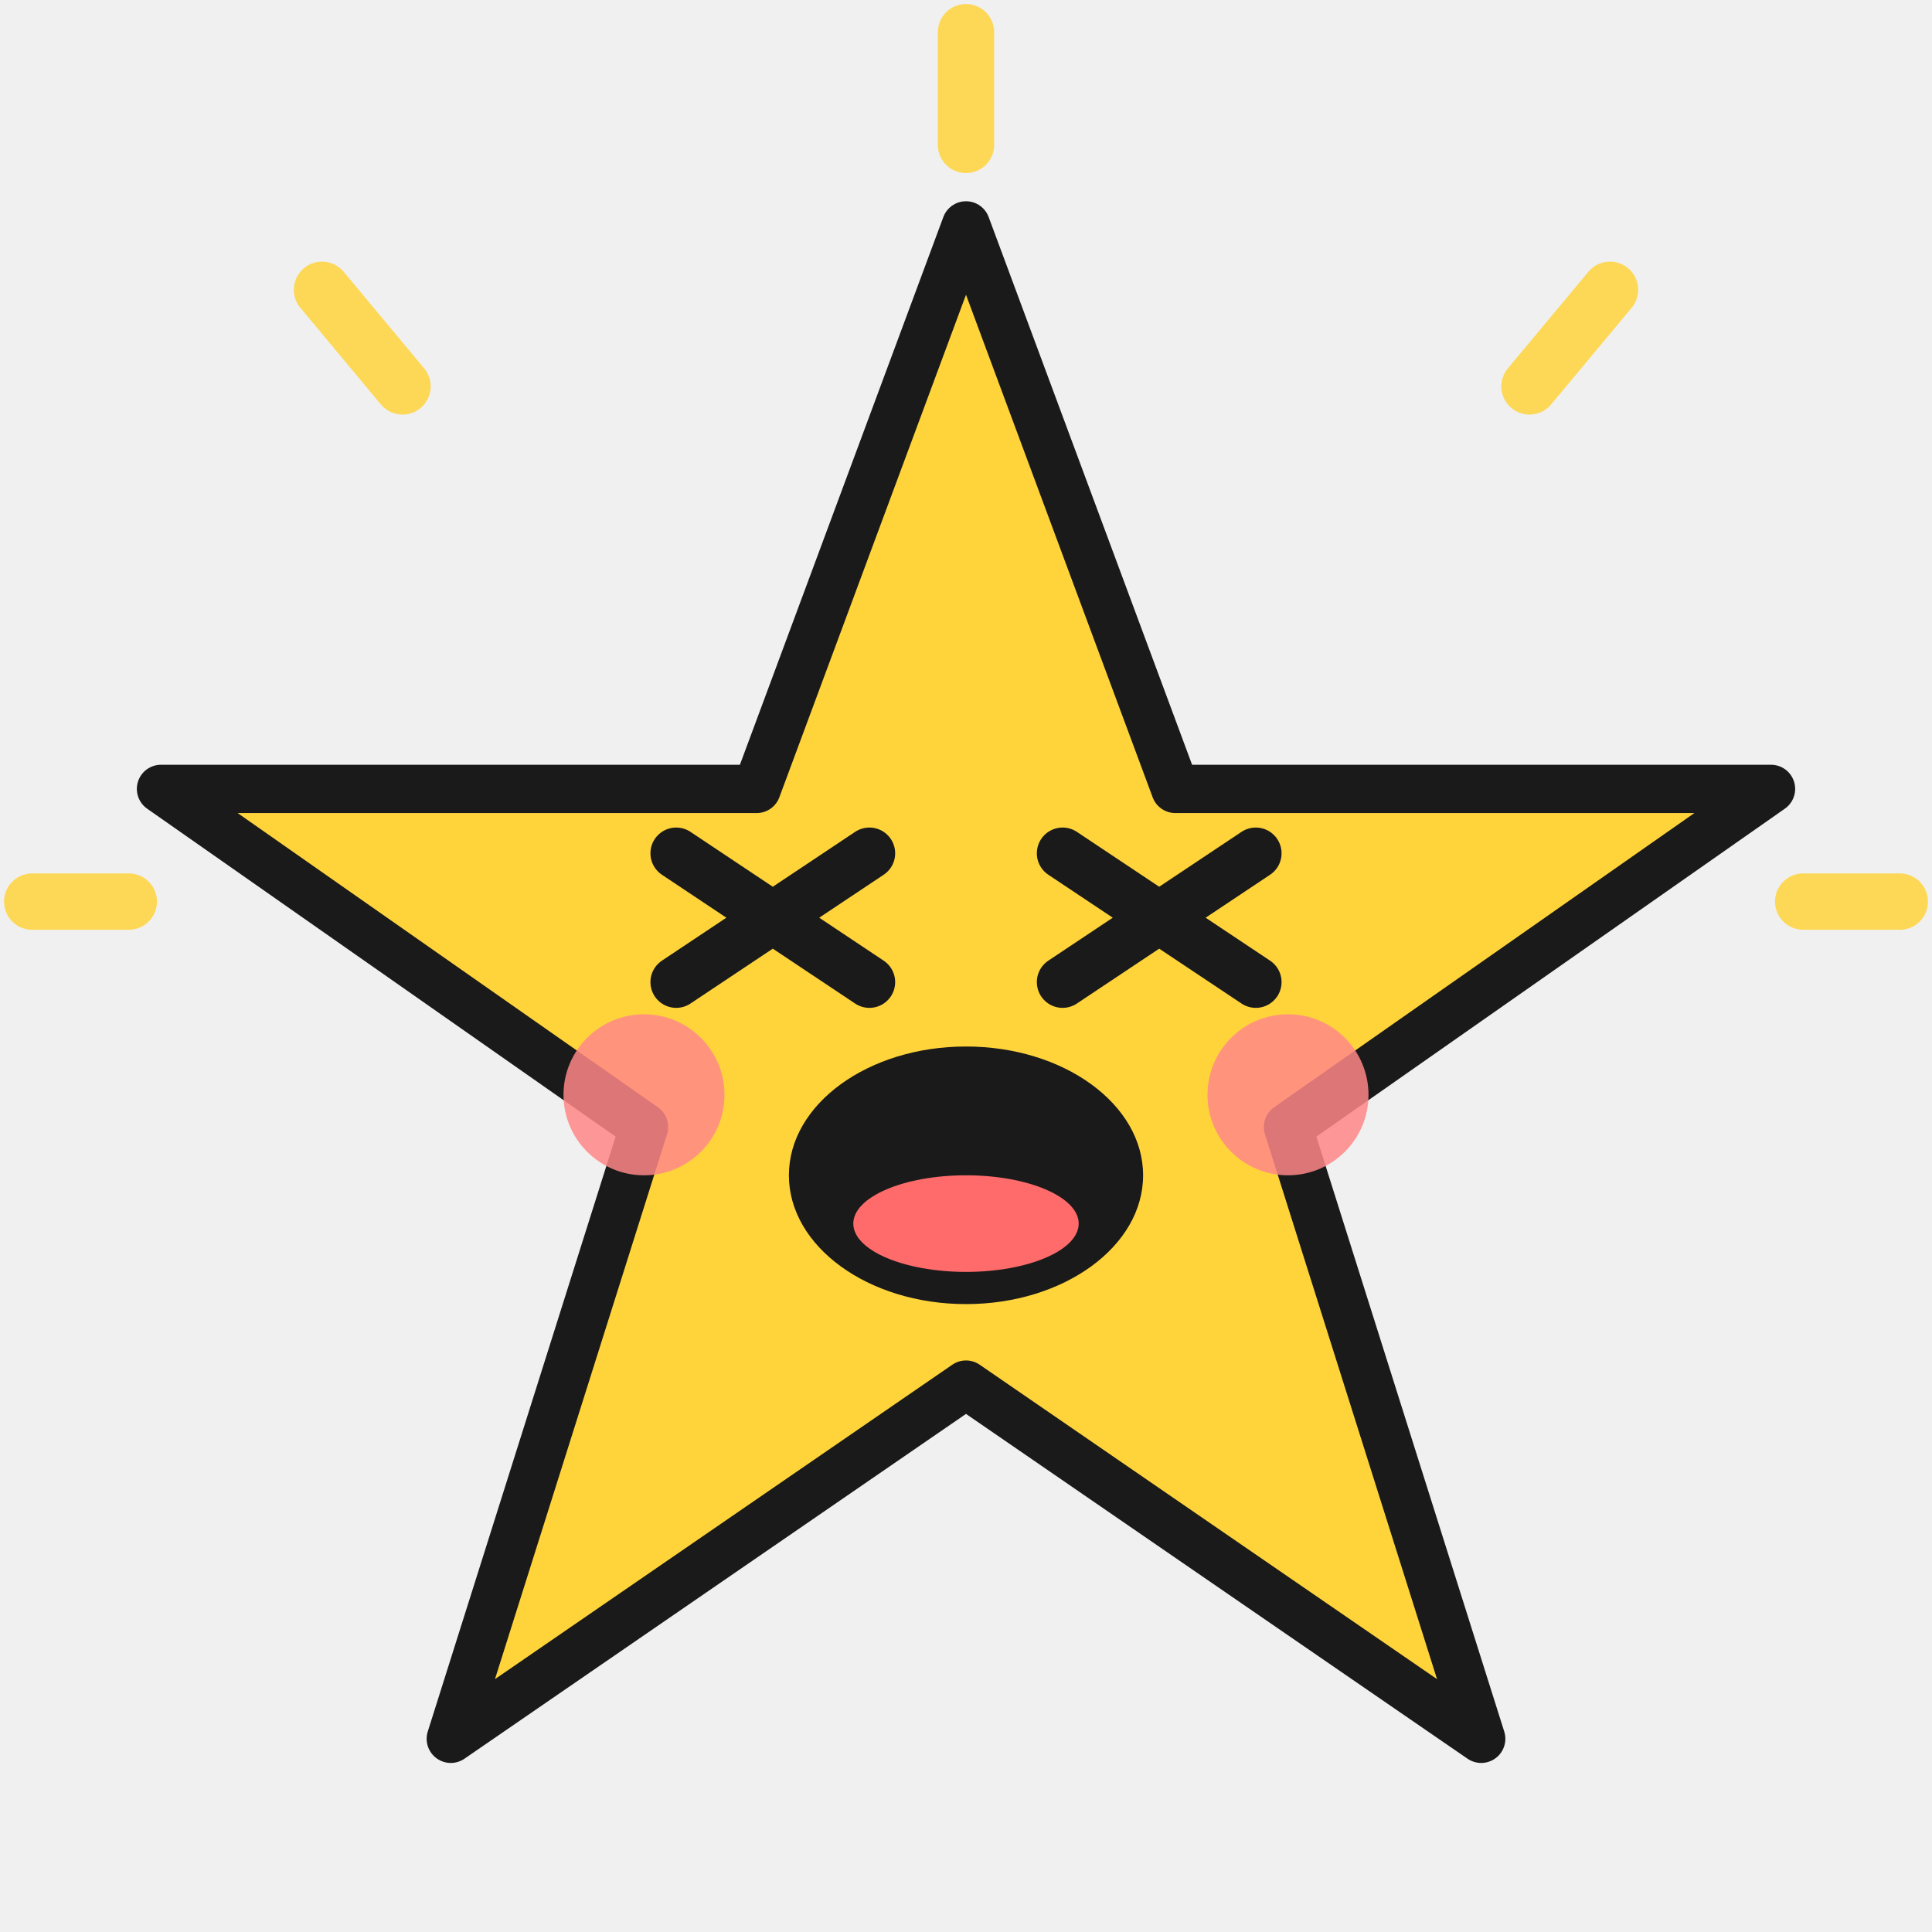
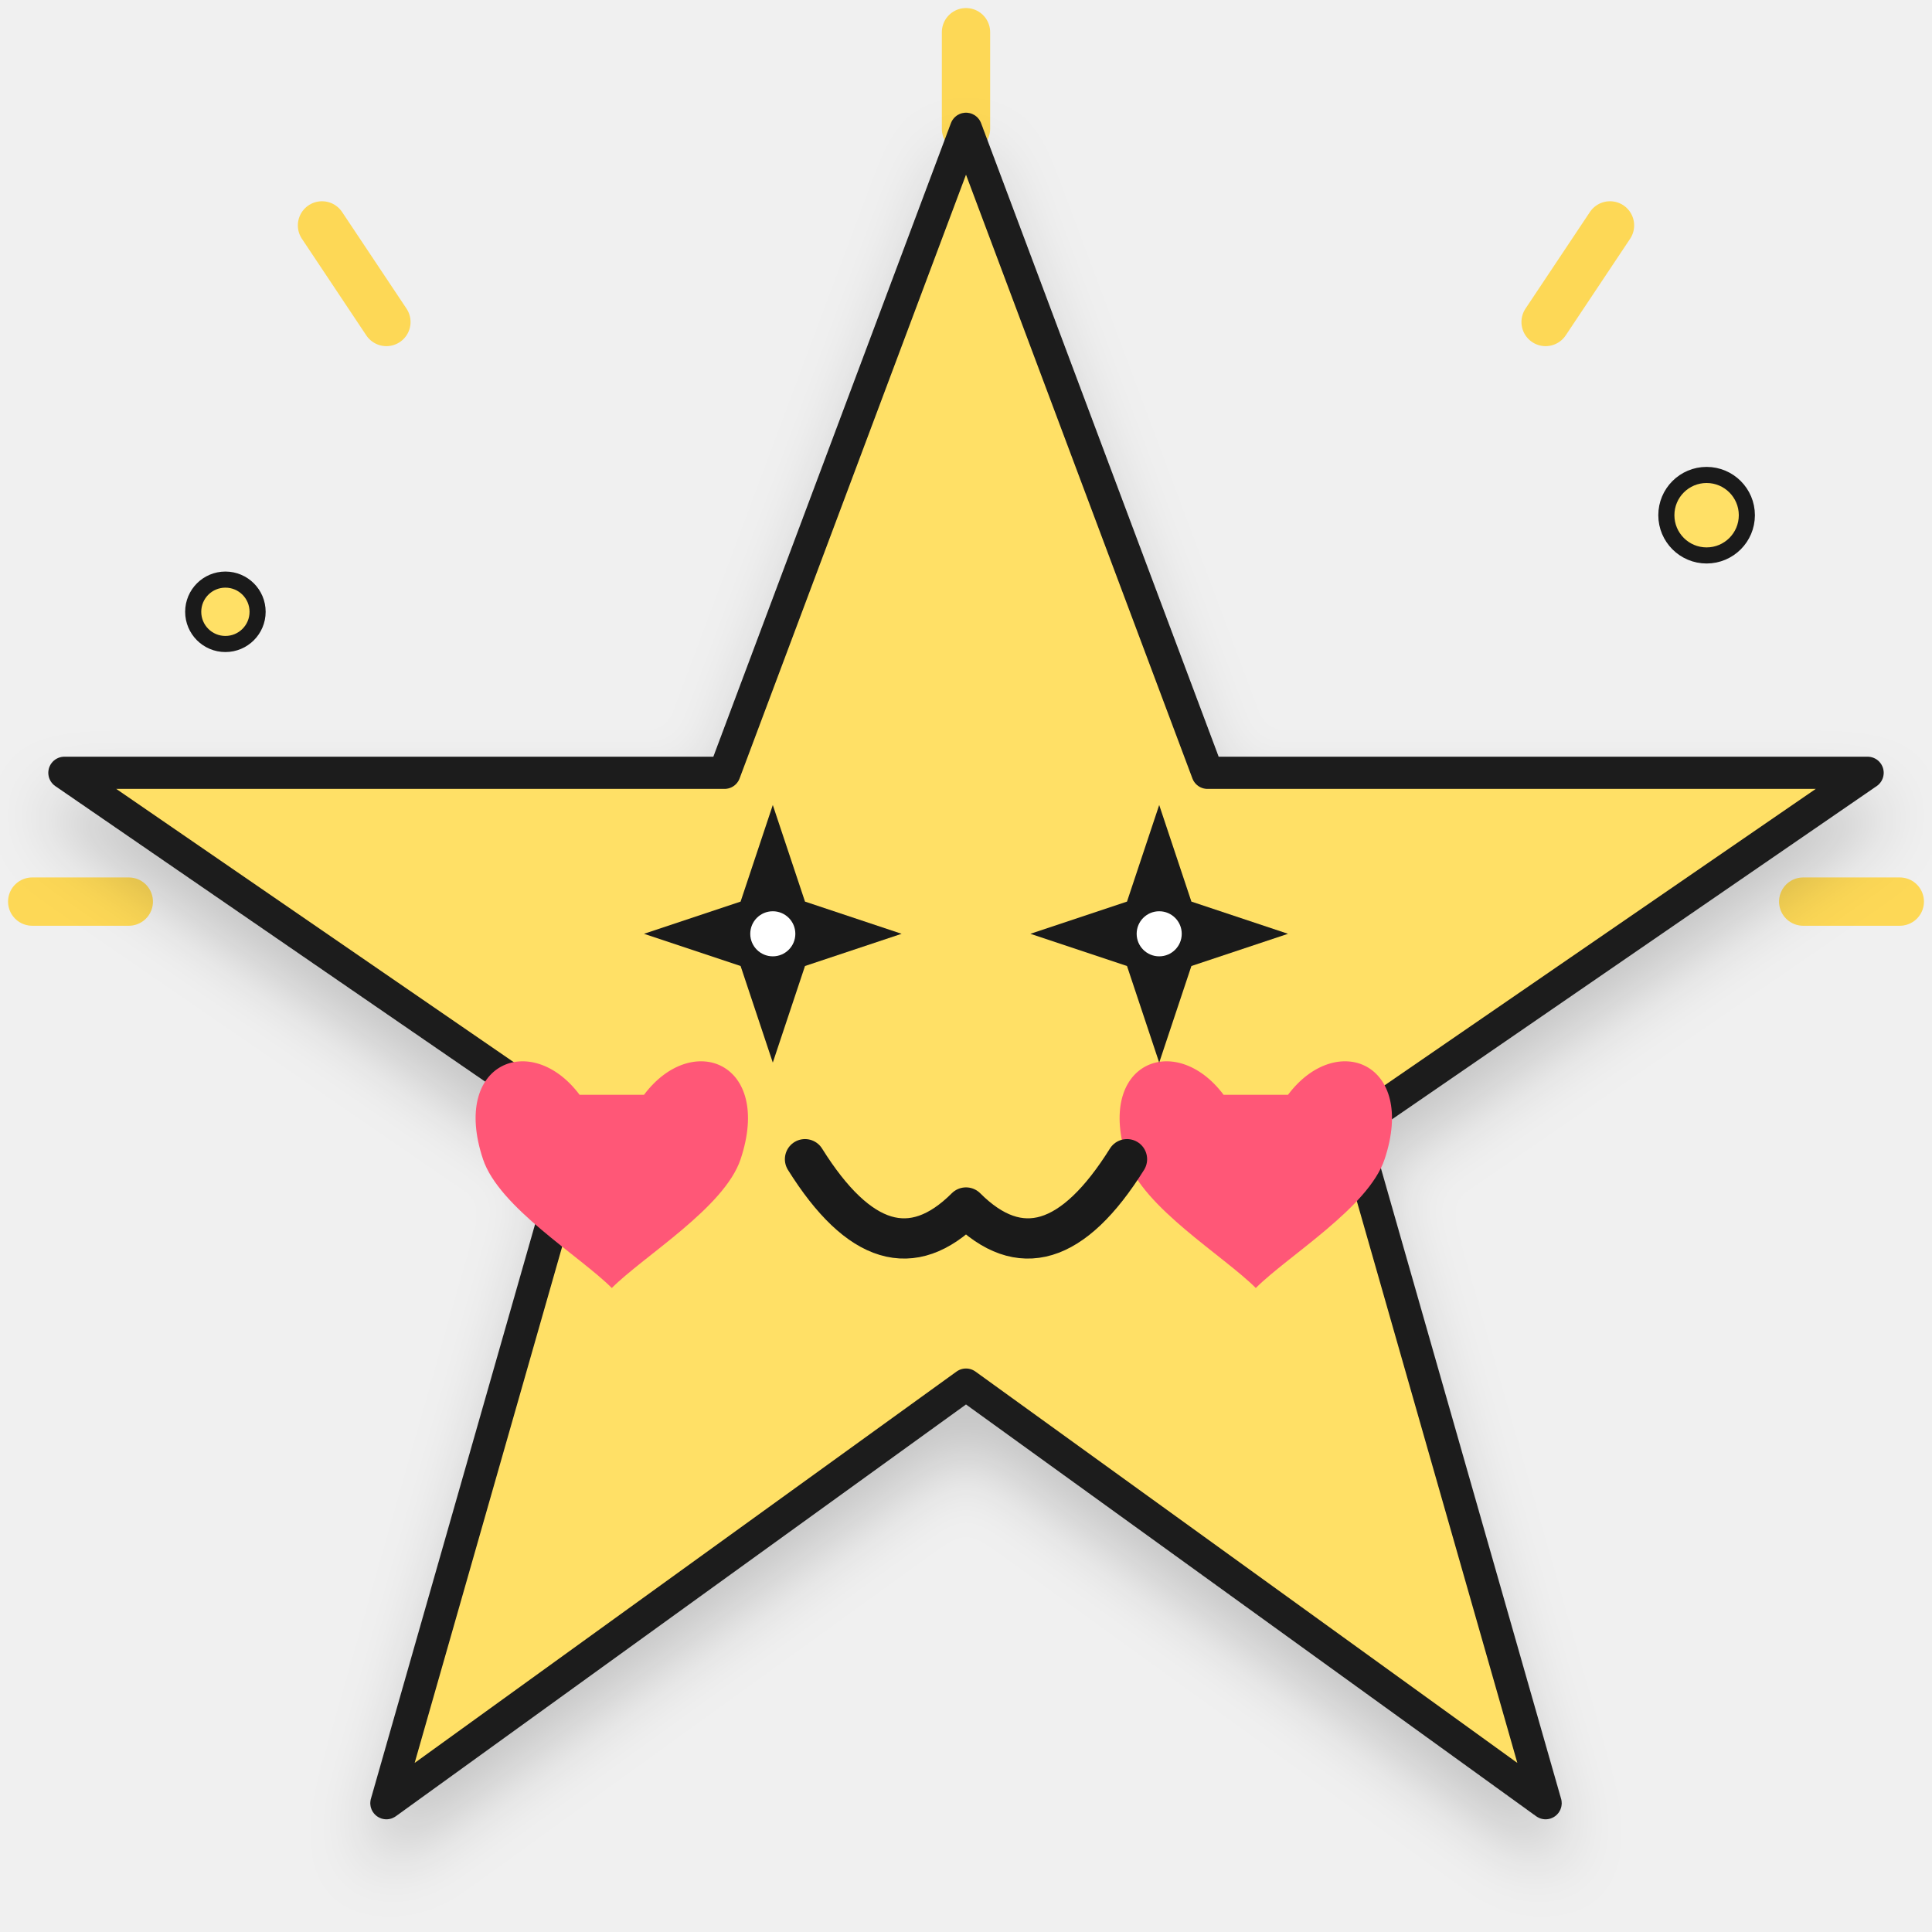
<svg xmlns="http://www.w3.org/2000/svg" viewBox="0 0 120 120" width="120" height="120">
-   <g stroke="#FFD43B" stroke-width="3.5" stroke-linecap="round" opacity="0.85">
-     <line x1="60" y1="2" x2="60" y2="9" />
-     <line x1="100" y1="18" x2="95" y2="24" />
-     <line x1="20" y1="18" x2="25" y2="24" />
+   <defs>
+     <filter id="sh" x="-20%" y="-20%" width="140%" height="140%">
+       <feDropShadow dx="0" dy="2.5" stdDeviation="2" flood-color="#1A1A1A" flood-opacity="0.18" />
+     </filter>
+   </defs>
+   <g stroke="#FFD43B" stroke-width="3" stroke-linecap="round" opacity="0.85">
+     <line x1="60" y1="2" x2="60" y2="8" />
+     <line x1="100" y1="14" x2="96" y2="20" />
+     <line x1="20" y1="14" x2="24" y2="20" />
    <line x1="112" y1="56" x2="118" y2="56" />
    <line x1="2" y1="56" x2="8" y2="56" />
  </g>
-   <polygon points="60,14 73,49 110,49 80,70 92,108 60,86 28,108 40,70 10,49 47,49" fill="#FFD43B" stroke="#1A1A1A" stroke-width="3" stroke-linejoin="round" />
-   <circle cx="40" cy="68" r="5" fill="#FF8787" opacity="0.85" />
-   <circle cx="80" cy="68" r="5" fill="#FF8787" opacity="0.85" />
-   <path d="M42 53 L54 61 M54 53 L42 61" stroke="#1A1A1A" stroke-width="3.2" stroke-linecap="round" />
-   <path d="M66 53 L78 61 M78 53 L66 61" stroke="#1A1A1A" stroke-width="3.2" stroke-linecap="round" />
-   <ellipse cx="60" cy="73" rx="11" ry="8" fill="#1A1A1A" />
-   <ellipse cx="60" cy="76" rx="7" ry="3" fill="#FF6B6B" />
+   <polygon points="60,8 75,48 116,48 84,70 96,112 60,86 24,112 36,70 4,48 45,48" fill="#FFE066" stroke="#1A1A1A" stroke-width="2" stroke-linejoin="round" filter="url(#sh)" />
+   <path d="M36 68 C 33 64, 28 66, 30 72 C 31 75, 36 78, 38 80 C 40 78, 45 75, 46 72 C 48 66, 43 64, 40 68 Z" fill="#FF5777" />
+   <path d="M76 68 C 73 64, 68 66, 70 72 C 71 75, 76 78, 78 80 C 80 78, 85 75, 86 72 C 88 66, 83 64, 80 68 Z" fill="#FF5777" />
+   <g fill="#1A1A1A">
+     <path d="M48 50 L50 56 L56 58 L50 60 L48 66 L46 60 L40 58 L46 56 Z" />
+     <path d="M72 50 L74 56 L80 58 L74 60 L72 66 L70 60 L64 58 L70 56 Z" />
+   </g>
+   <g fill="#fff">
+     <circle cx="48" cy="58" r="1.4" />
+     <circle cx="72" cy="58" r="1.4" />
+   </g>
+   <path d="M50 72 Q55 80 60 75 Q65 80 70 72" fill="none" stroke="#1A1A1A" stroke-width="2.5" stroke-linecap="round" stroke-linejoin="round" />
+   <g fill="#FFE066" stroke="#1A1A1A" stroke-width="1">
+     <circle cx="106" cy="32" r="2.5" />
+     <circle cx="14" cy="38" r="2" />
+   </g>
</svg>
